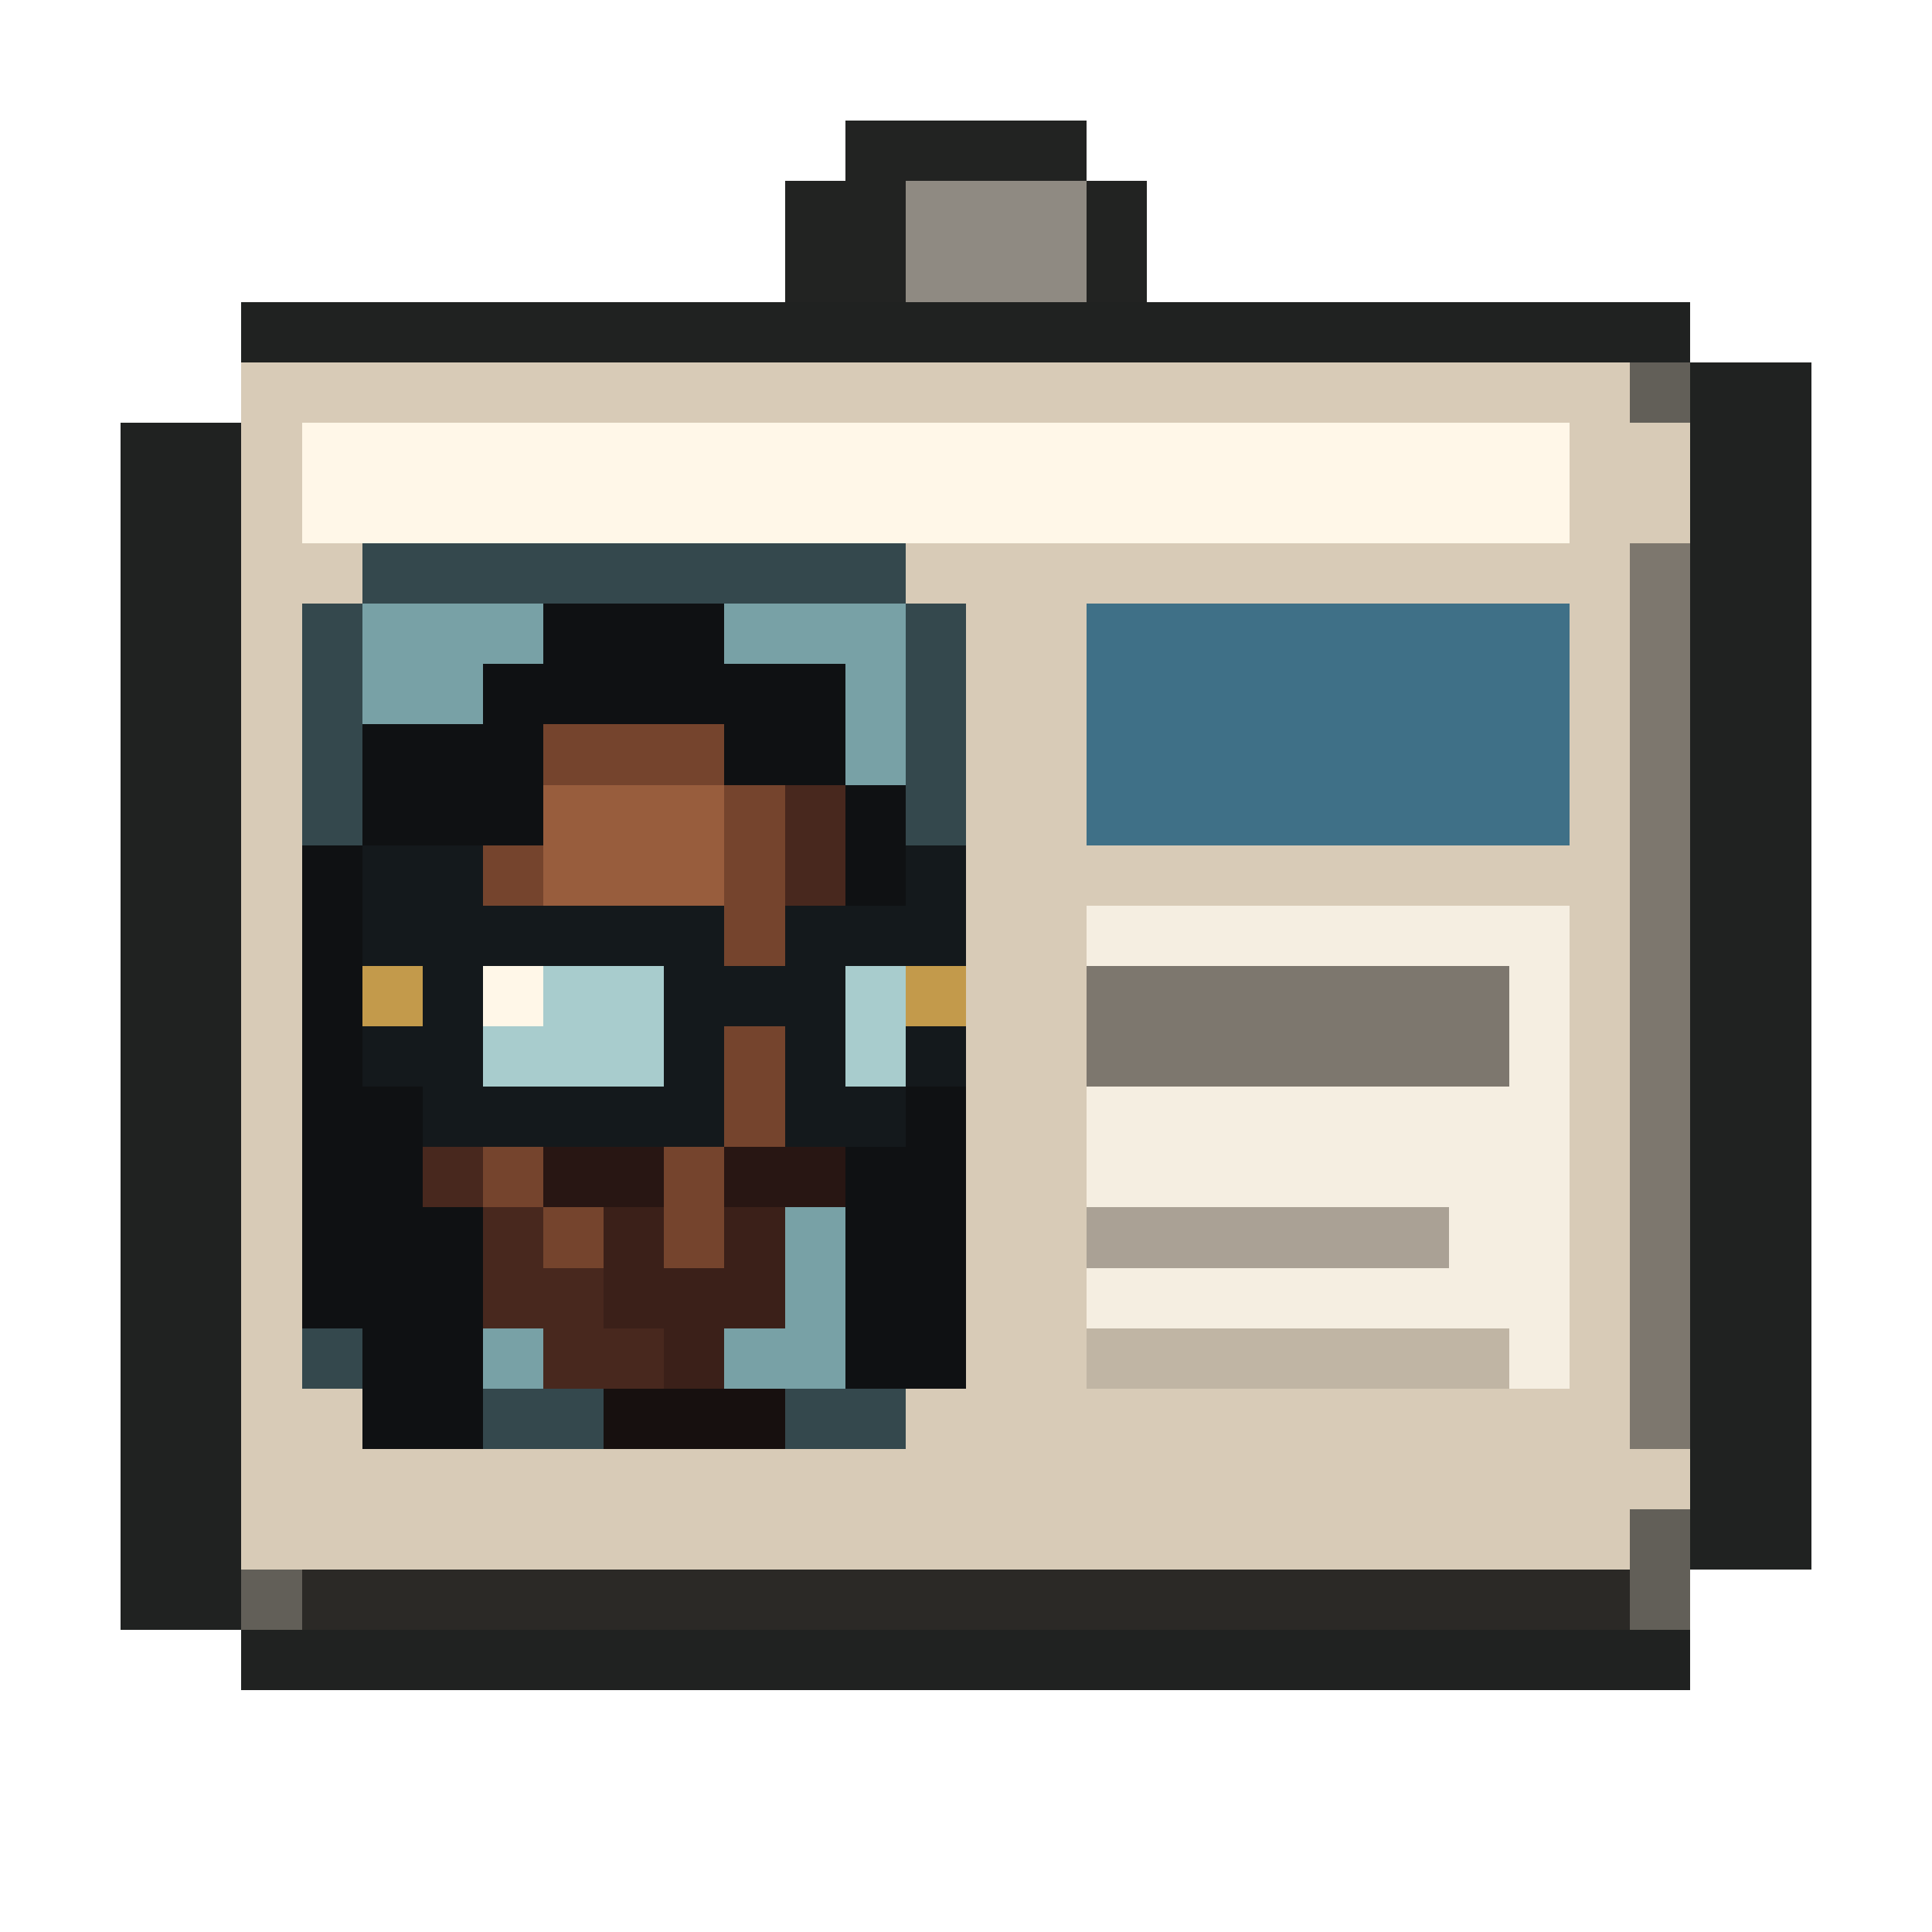
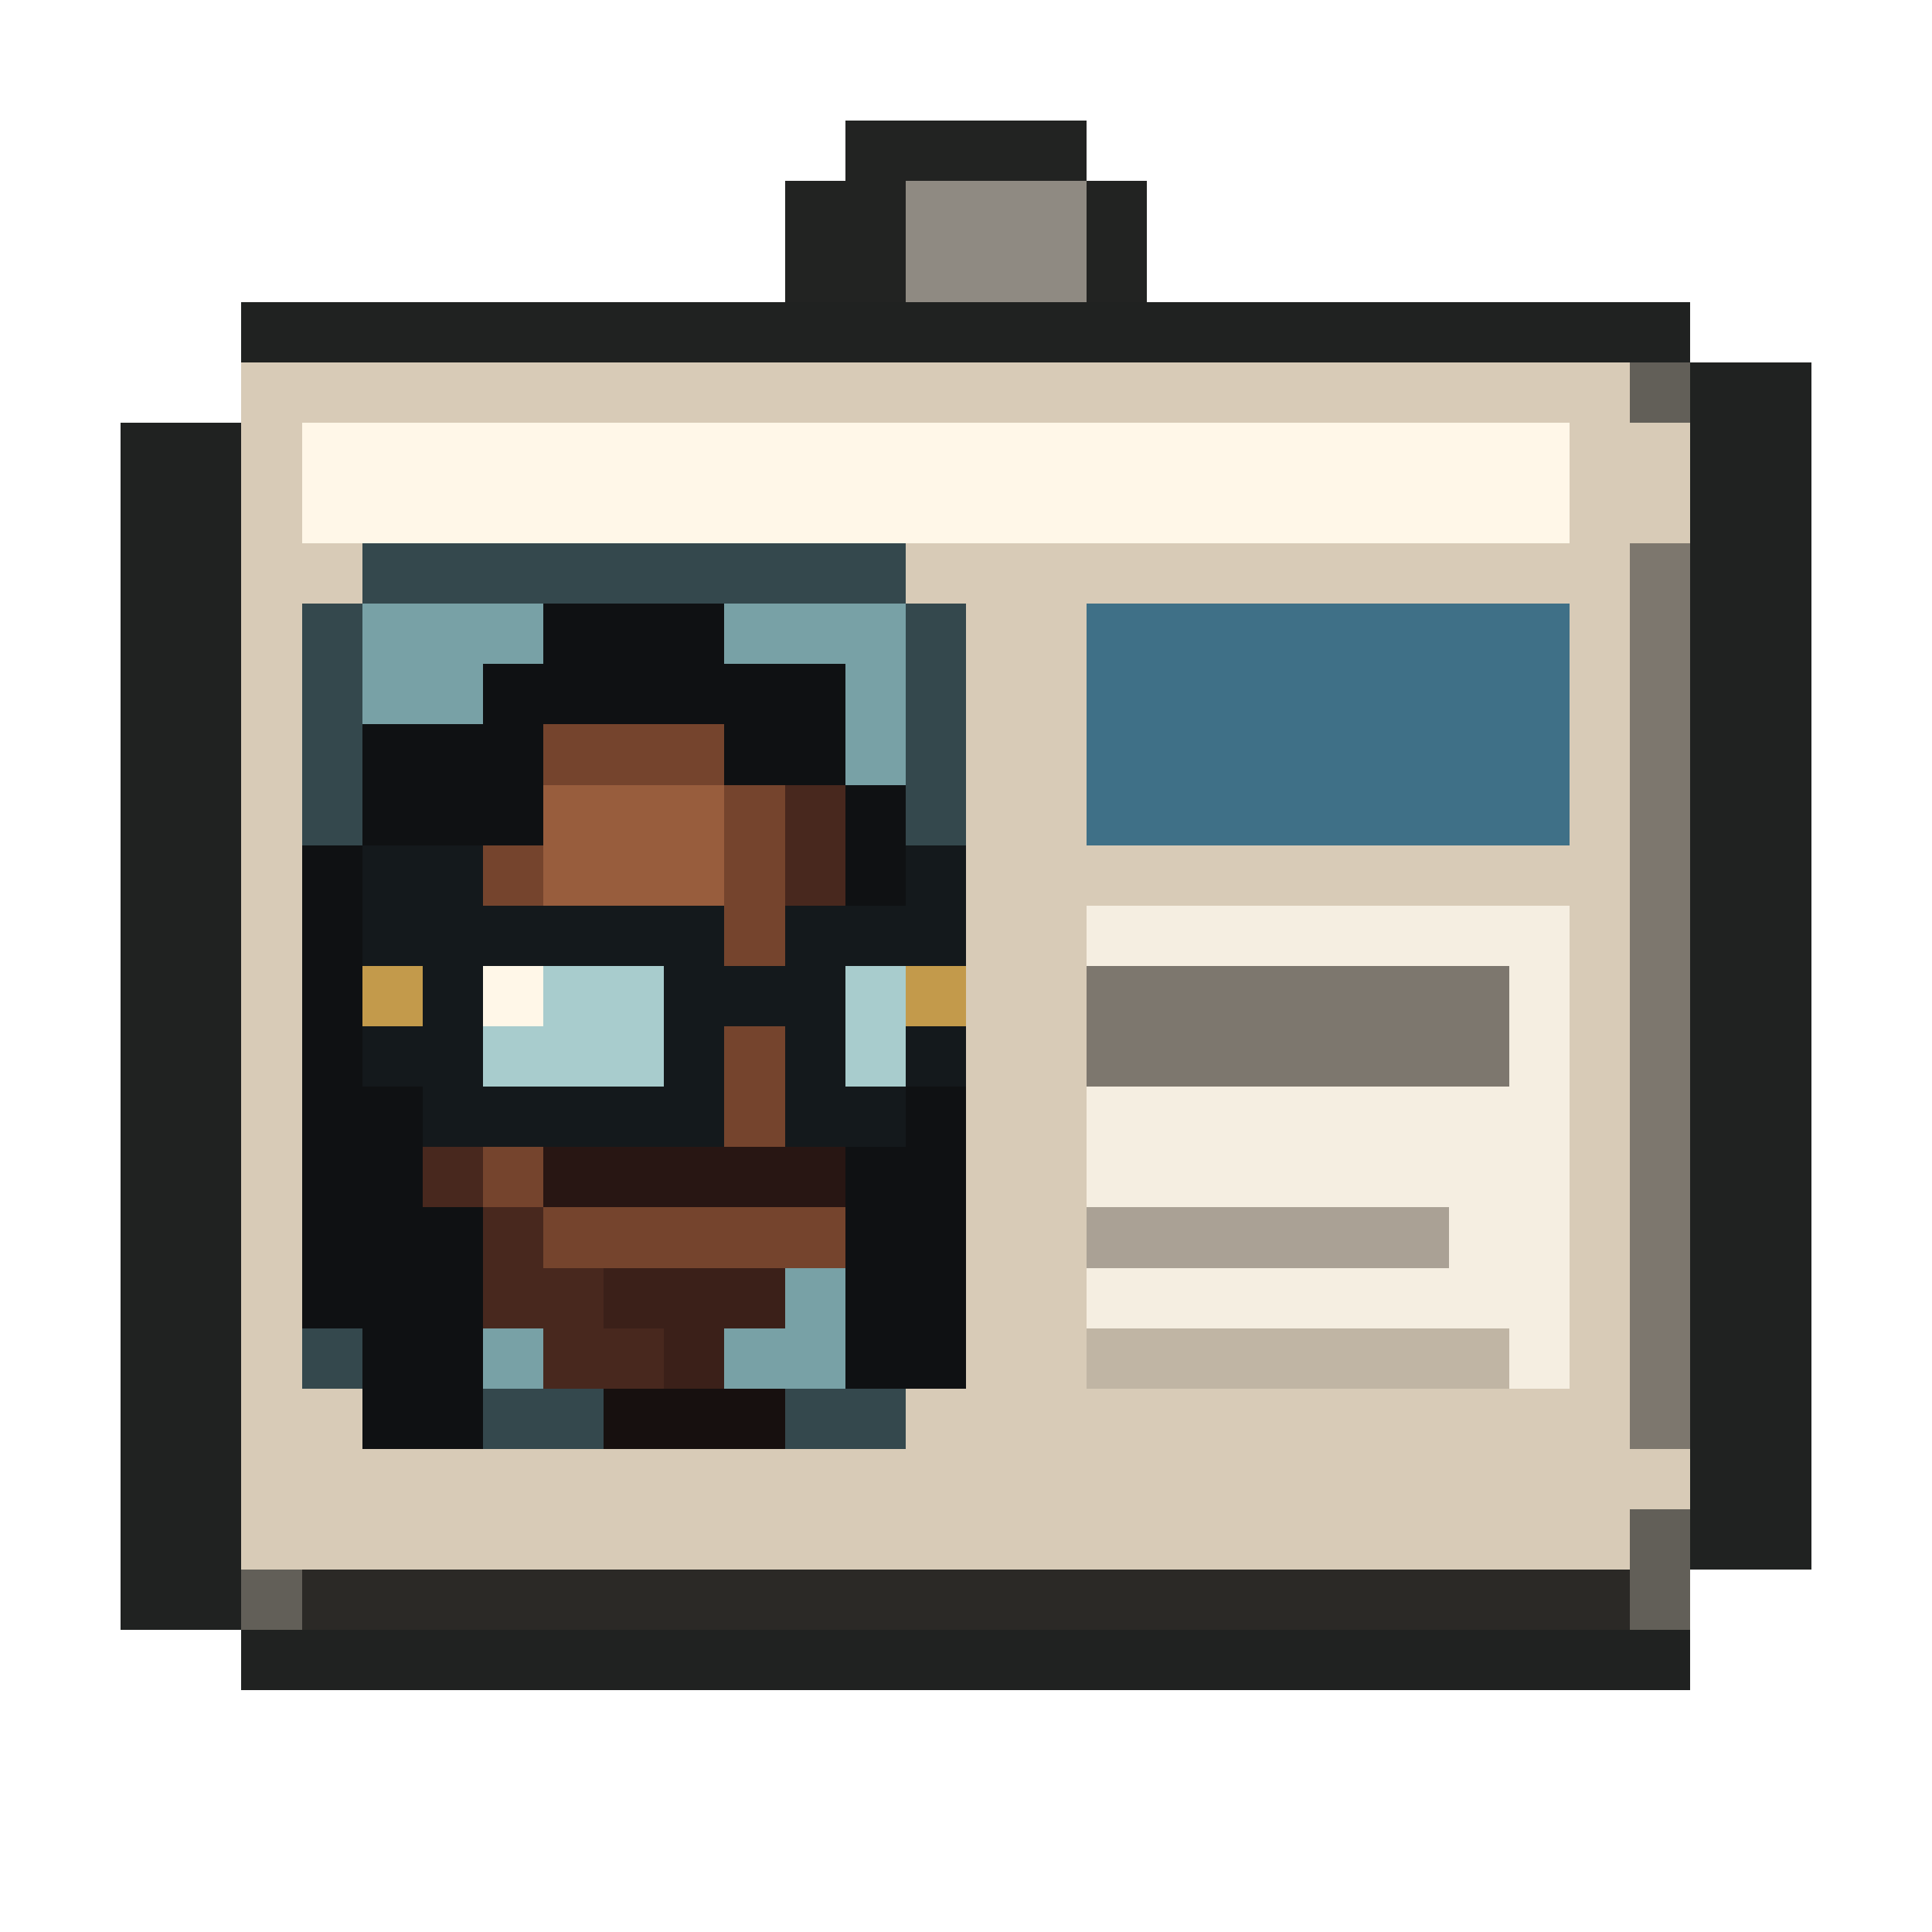
<svg xmlns="http://www.w3.org/2000/svg" viewBox="0 0 32 32" shape-rendering="crispEdges" data-m98-concept="about-myles" data-m98-grid="32">
  <path fill="#222322" d="M14 2H18V3H19V6H13V3H14Z" />
  <rect fill="#8f8a82" x="15" y="3" width="3" height="2" />
  <path fill="#202221" d="M4 5H28V6H30V26H28V28H4V27H2V7H4Z" />
  <rect fill="#625f58" x="4" y="6" width="24" height="21" />
  <path fill="#d8cbb7" d="M4 6H27V7H28V25H27V26H4Z" />
  <rect fill="#fff7e8" x="5" y="7" width="21" height="2" />
  <path fill="#34484d" d="M6 9H15V10H16V23H15V24H6V23H5V10H6Z" />
  <rect fill="#78a1a6" x="6" y="10" width="9" height="13" />
  <path fill="#0f1113" d="M9 10H12V11H14V13H15V17H16V23H14V19H13V13H9V19H8V24H6V22H5V14H6V12H8V11H9Z" />
  <path fill="#48281e" d="M9 12H12V13H14V19H13V21H12V23H9V22H8V20H7V14H9Z" />
  <path fill="#75442d" d="M9 12H12V13H13V19H12V21H9V20H8V14H9Z" />
  <rect fill="#985d3d" x="9" y="13" width="3" height="2" />
  <path fill="#14191c" d="M6 14H8V15H12V19H7V18H6ZM13 15H15V14H16V18H15V19H13Z" />
  <rect fill="#a8cccd" x="8" y="16" width="3" height="2" />
  <rect fill="#a8cccd" x="14" y="16" width="1" height="2" />
  <rect fill="#fff7e8" x="8" y="16" width="1" height="1" />
  <rect fill="#14191c" x="12" y="16" width="1" height="1" />
  <rect fill="#c39a4b" x="6" y="16" width="1" height="1" />
  <rect fill="#c39a4b" x="15" y="16" width="1" height="1" />
-   <rect fill="#281613" x="9" y="19" width="2" height="1" />
-   <rect fill="#281613" x="12" y="19" width="2" height="1" />
-   <rect fill="#3b2019" x="10" y="20" width="1" height="1" />
+   <rect fill="#281613" x="9" y="19" width="5" height="1" />
+   <rect fill="#75442d" x="9" y="20" width="5" height="1" />
  <rect fill="#3b2019" x="10" y="21" width="3" height="1" />
-   <rect fill="#3b2019" x="12" y="20" width="1" height="1" />
  <rect fill="#3b2019" x="11" y="22" width="1" height="1" />
  <rect fill="#17100f" x="10" y="23" width="3" height="1" />
  <rect fill="#3f7087" x="18" y="10" width="8" height="4" />
  <rect fill="#f5eee1" x="18" y="15" width="8" height="8" />
  <rect fill="#7d776e" x="18" y="16" width="7" height="2" />
  <rect fill="#aaa195" x="18" y="20" width="6" height="1" />
  <rect fill="#c0b5a4" x="18" y="22" width="7" height="1" />
  <rect fill="#7d776e" x="27" y="9" width="1" height="15" />
  <rect fill="#2b2926" x="5" y="26" width="22" height="1" />
</svg>
